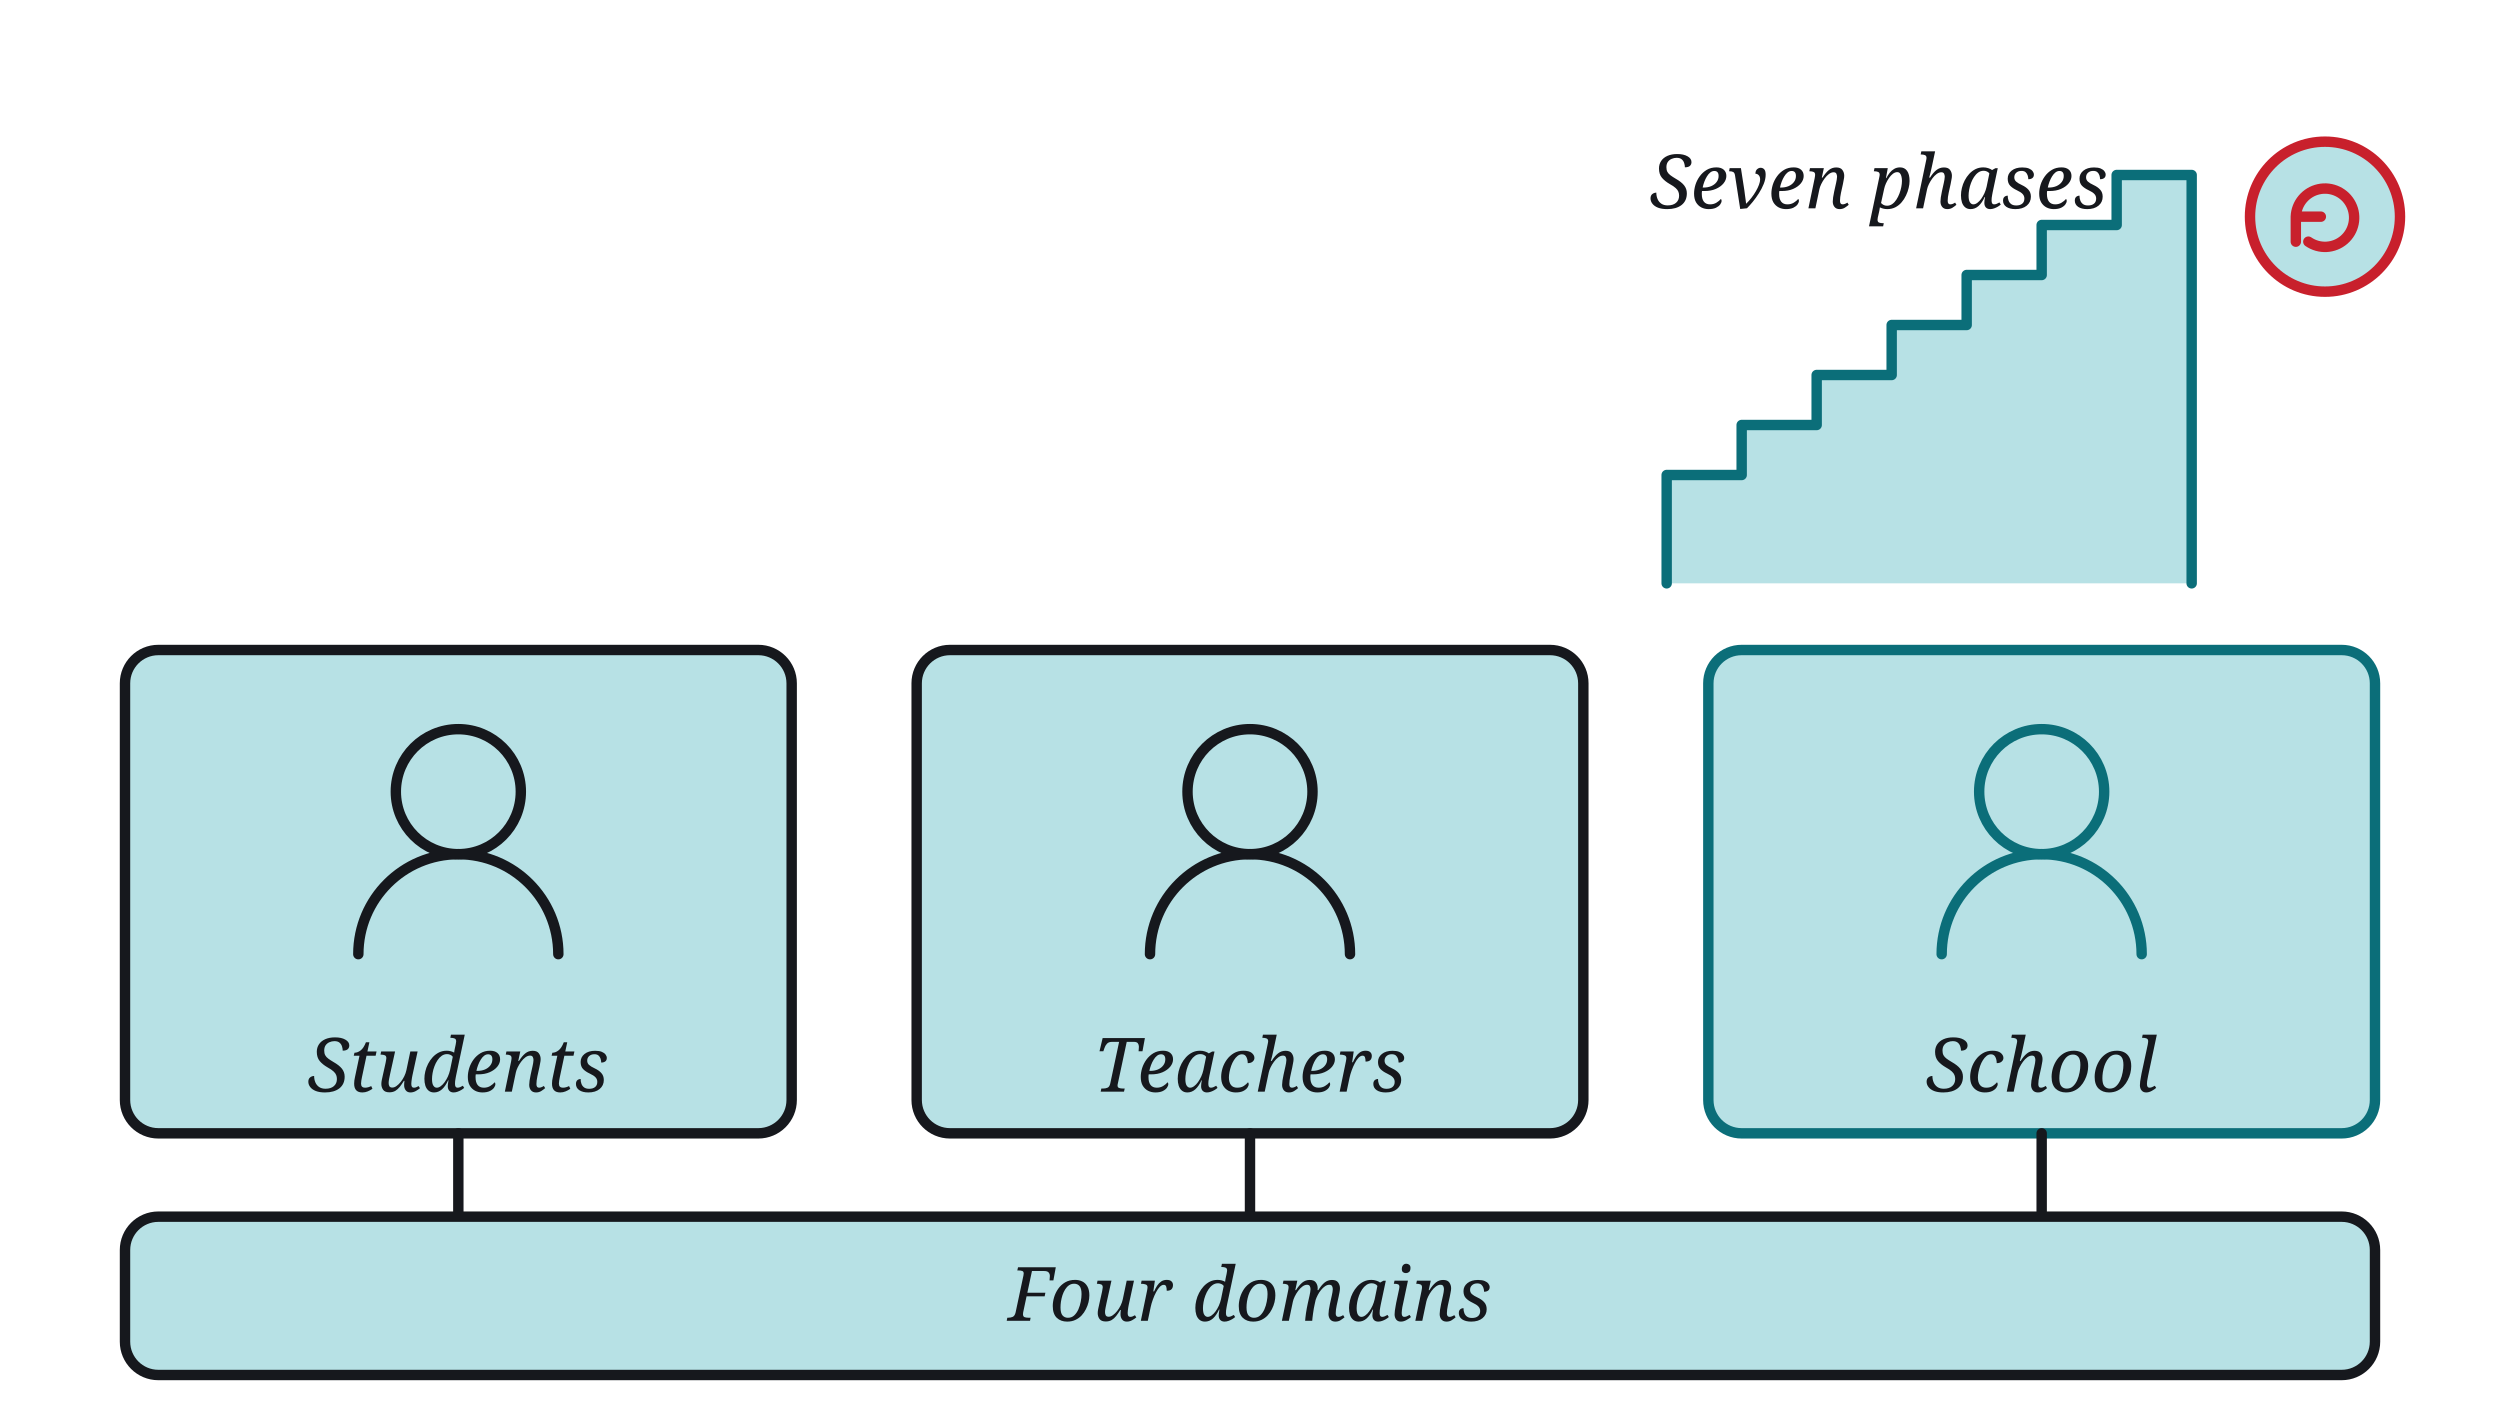
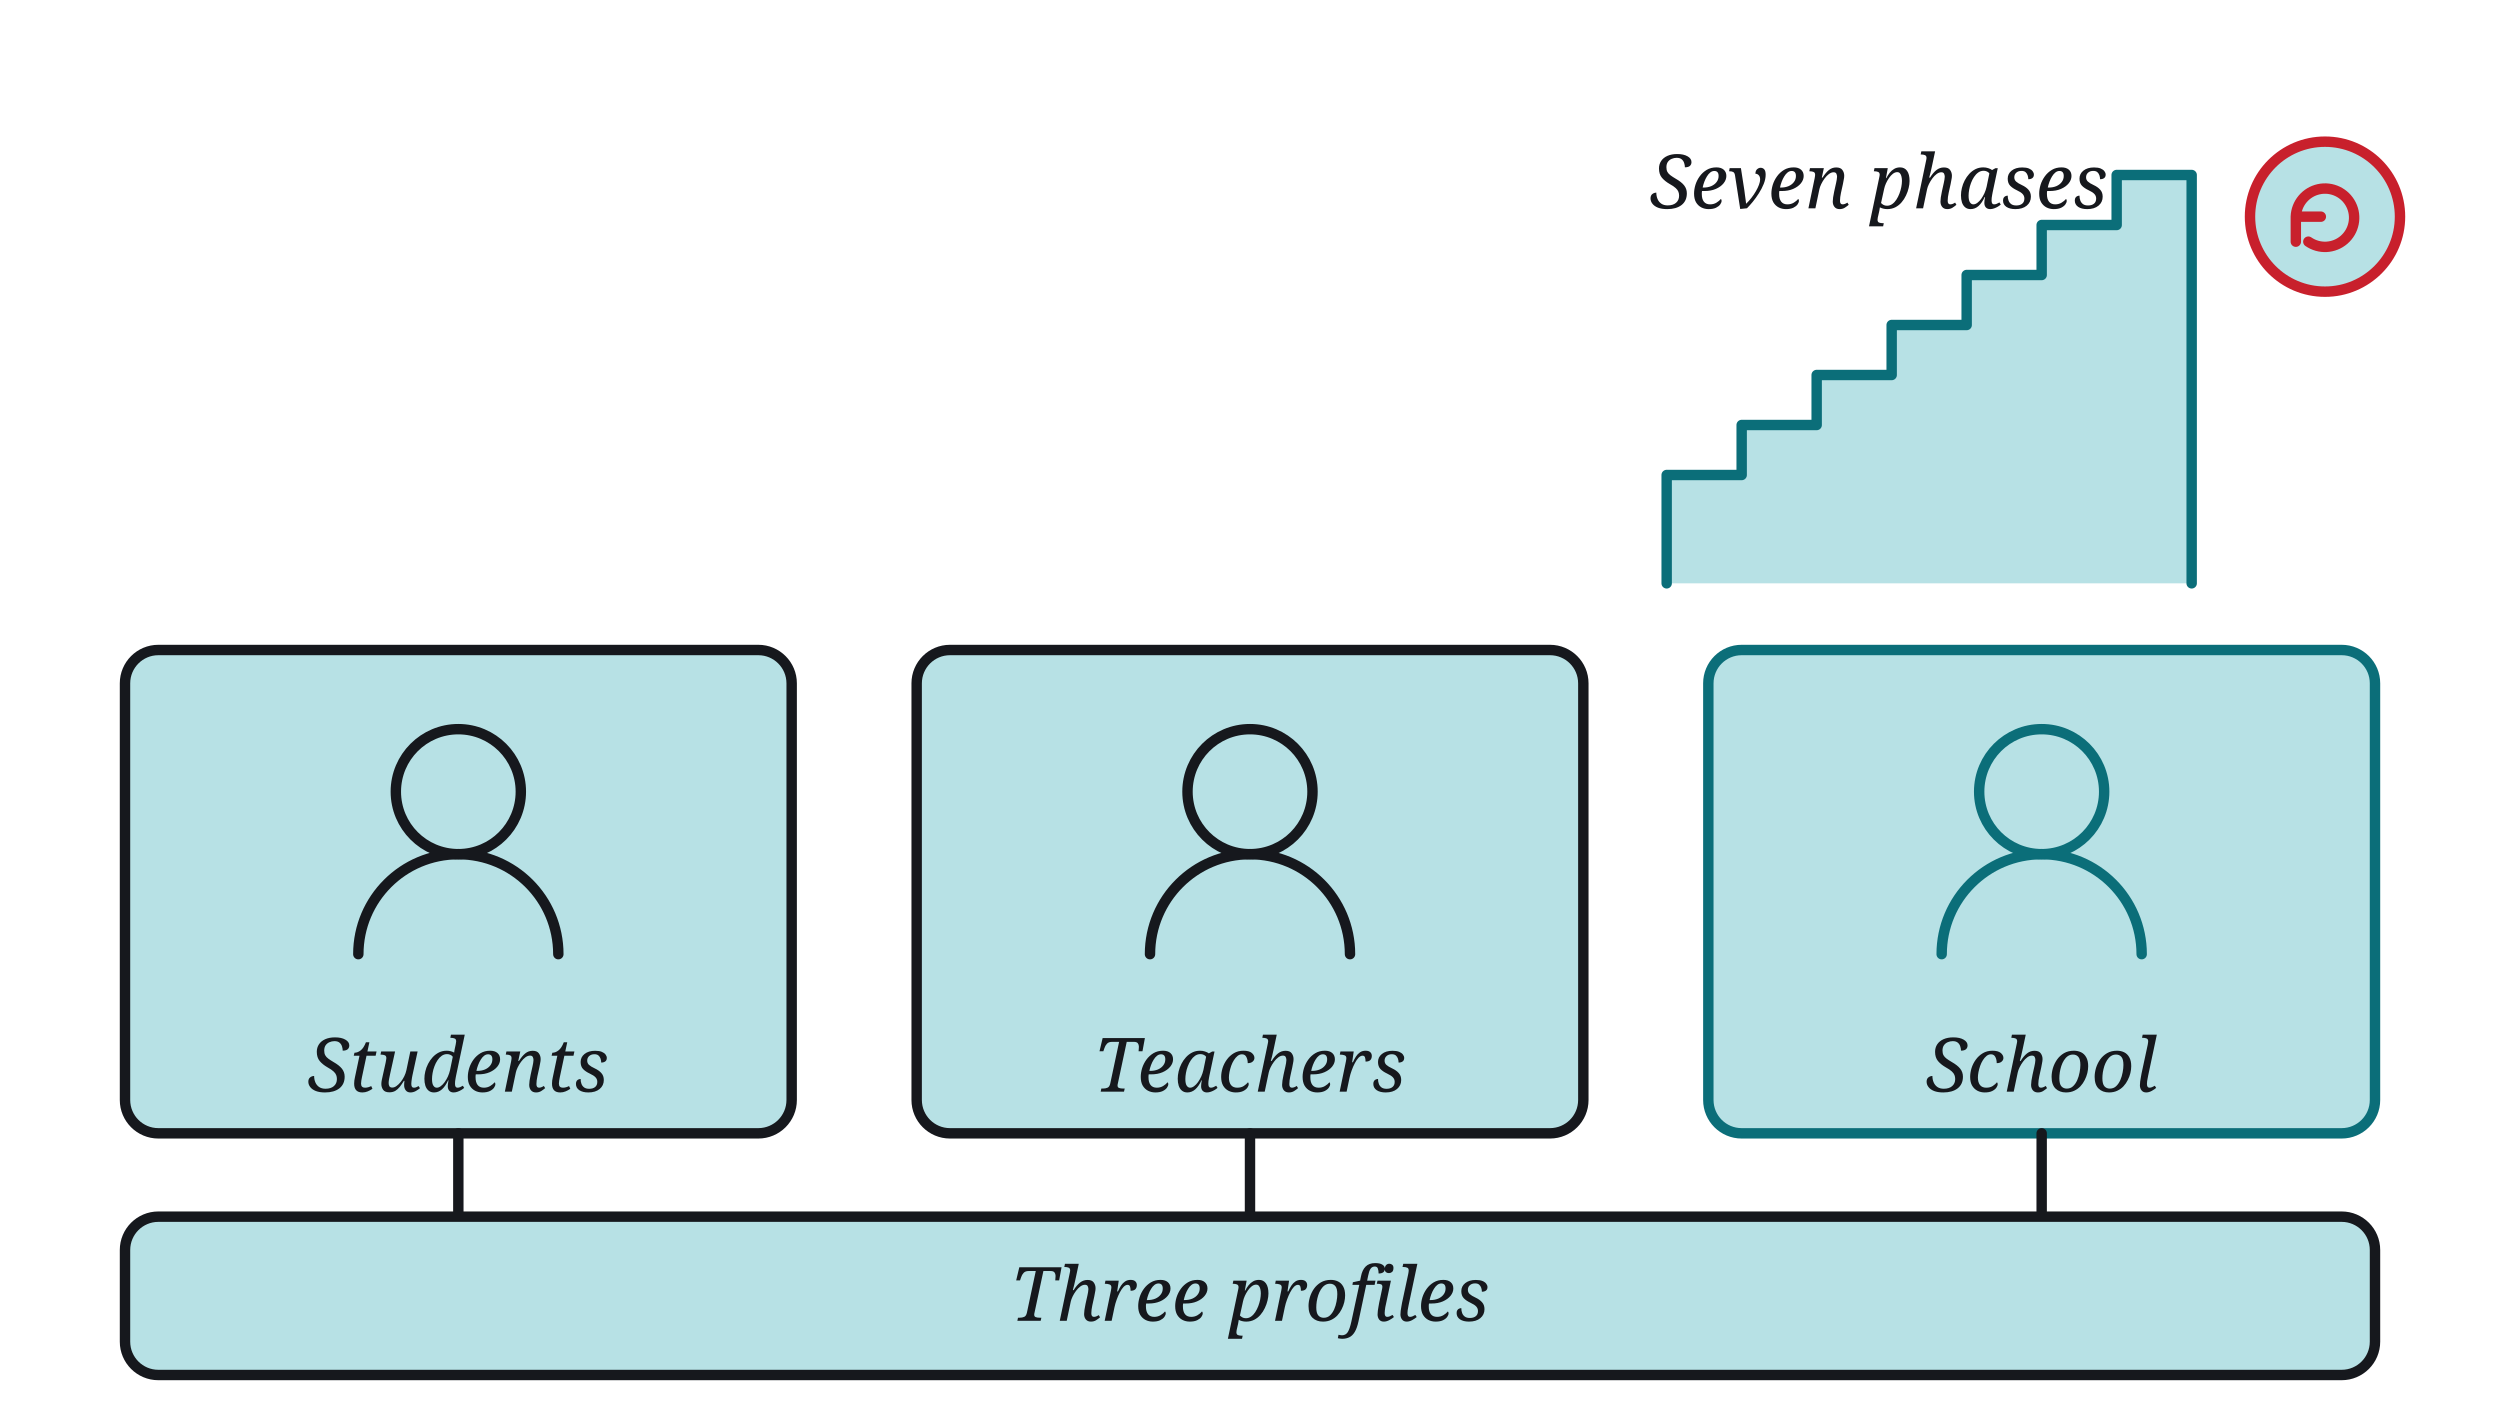
<svg xmlns="http://www.w3.org/2000/svg" class="ilu-d" viewBox="0 0 600 340">
  <style>svg.ilu-d{background:var(--sec-tinte,#e0f2f3)}.ilu-d .t{stroke: var(--ilu-tinta,#16181d); fill: none; stroke-width: 2.5; stroke-linecap: round; stroke-linejoin: round;}.ilu-d .a{stroke: var(--ilu-azul,#0b6e79); fill: none; stroke-width: 2.5; stroke-linecap: round; stroke-linejoin: round;}.ilu-d .r{stroke: var(--ilu-rojo,#c8202c); fill: none; stroke-width: 2.5; stroke-linecap: round; stroke-linejoin: round;}.ilu-d .fa{fill: var(--ilu-relleno,#b7e1e5); stroke: none;}.ilu-d .ft{fill: var(--ilu-tinta,#16181d); stroke: none;}.ilu-d .fz{fill: var(--ilu-azul,#0b6e79); stroke: none;}.ilu-d .lbl{fill: var(--ilu-tinta,#16181d); font-family: 'Newsreader', Georgia, serif; font-style: italic; font-size: 18px;}.ilu-d .num{fill: var(--ilu-tinta,#16181d); font-family: 'Newsreader', Georgia, serif; font-size: 34px; font-weight: 600;}.ilu-d .num-tres{font-size: 38px; font-weight: 700;}.ilu-d .nom-chatgpt{fill: var(--c-herramientas,#1c3faa);}.ilu-d .nom-vce{fill: var(--c-comunidad,#1d7547);}.ilu-d .nom-edumedia{fill: var(--c-multimedia,#a8206f);}.ilu-d .total{fill: var(--ilu-tinta,#16181d); font-family: 'Newsreader', Georgia, serif; font-size: 60px; font-weight: 700;}.ilu-d g.li2{stroke-width: 1.25;}.ilu-d g.li3{stroke-width: 0.833;}.ilu-d g.li4{stroke-width: 0.625;}</style>
  <rect class="fa" x="30" y="156" width="160" height="116" rx="8" />
  <rect class="t" x="30" y="156" width="160" height="116" rx="8" />
  <g class="t li3" transform="translate(74 166) scale(3)">
    <circle cx="12" cy="8" r="5" />
    <path d="M20 21a8 8 0 0 0-16 0" />
  </g>
  <text class="lbl" x="110" y="262" text-anchor="middle">Students</text>
  <rect class="fa" x="220" y="156" width="160" height="116" rx="8" />
  <rect class="t" x="220" y="156" width="160" height="116" rx="8" />
  <g class="t li3" transform="translate(264 166) scale(3)">
    <circle cx="12" cy="8" r="5" />
    <path d="M20 21a8 8 0 0 0-16 0" />
  </g>
  <text class="lbl" x="300" y="262" text-anchor="middle">Teachers</text>
  <rect class="fa" x="410" y="156" width="160" height="116" rx="8" />
  <rect class="a" x="410" y="156" width="160" height="116" rx="8" />
  <g class="a li3" transform="translate(454 166) scale(3)">
    <circle cx="12" cy="8" r="5" />
    <path d="M20 21a8 8 0 0 0-16 0" />
  </g>
  <text class="lbl" x="490" y="262" text-anchor="middle">School</text>
  <path class="t" d="M110 272 V292 M300 272 V292 M490 272 V292" />
  <rect class="fa" x="30" y="292" width="540" height="38" rx="8" />
  <rect class="t" x="30" y="292" width="540" height="38" rx="8" />
-   <text class="lbl" x="300" y="317" text-anchor="middle">Four domains</text>
+   <text class="lbl" x="300" y="317" text-anchor="middle">Three profiles</text>
  <path class="fa" d="M400 140 V114 H418 V102 H436 V90 H454 V78 H472 V66 H490 V54 H508 V42 H526 V140 Z" />
  <path class="a" d="M400 140 V114 H418 V102 H436 V90 H454 V78 H472 V66 H490 V54 H508 V42 H526 V140" />
  <text class="lbl" x="396" y="50" text-anchor="start">Seven phases</text>
  <circle class="fa" cx="558" cy="52" r="18" />
  <circle class="r" cx="558" cy="52" r="18" />
  <path class="r" d="M551 52 a7 7 0 1 1 3 6 M551 58 V52 H557" />
</svg>
